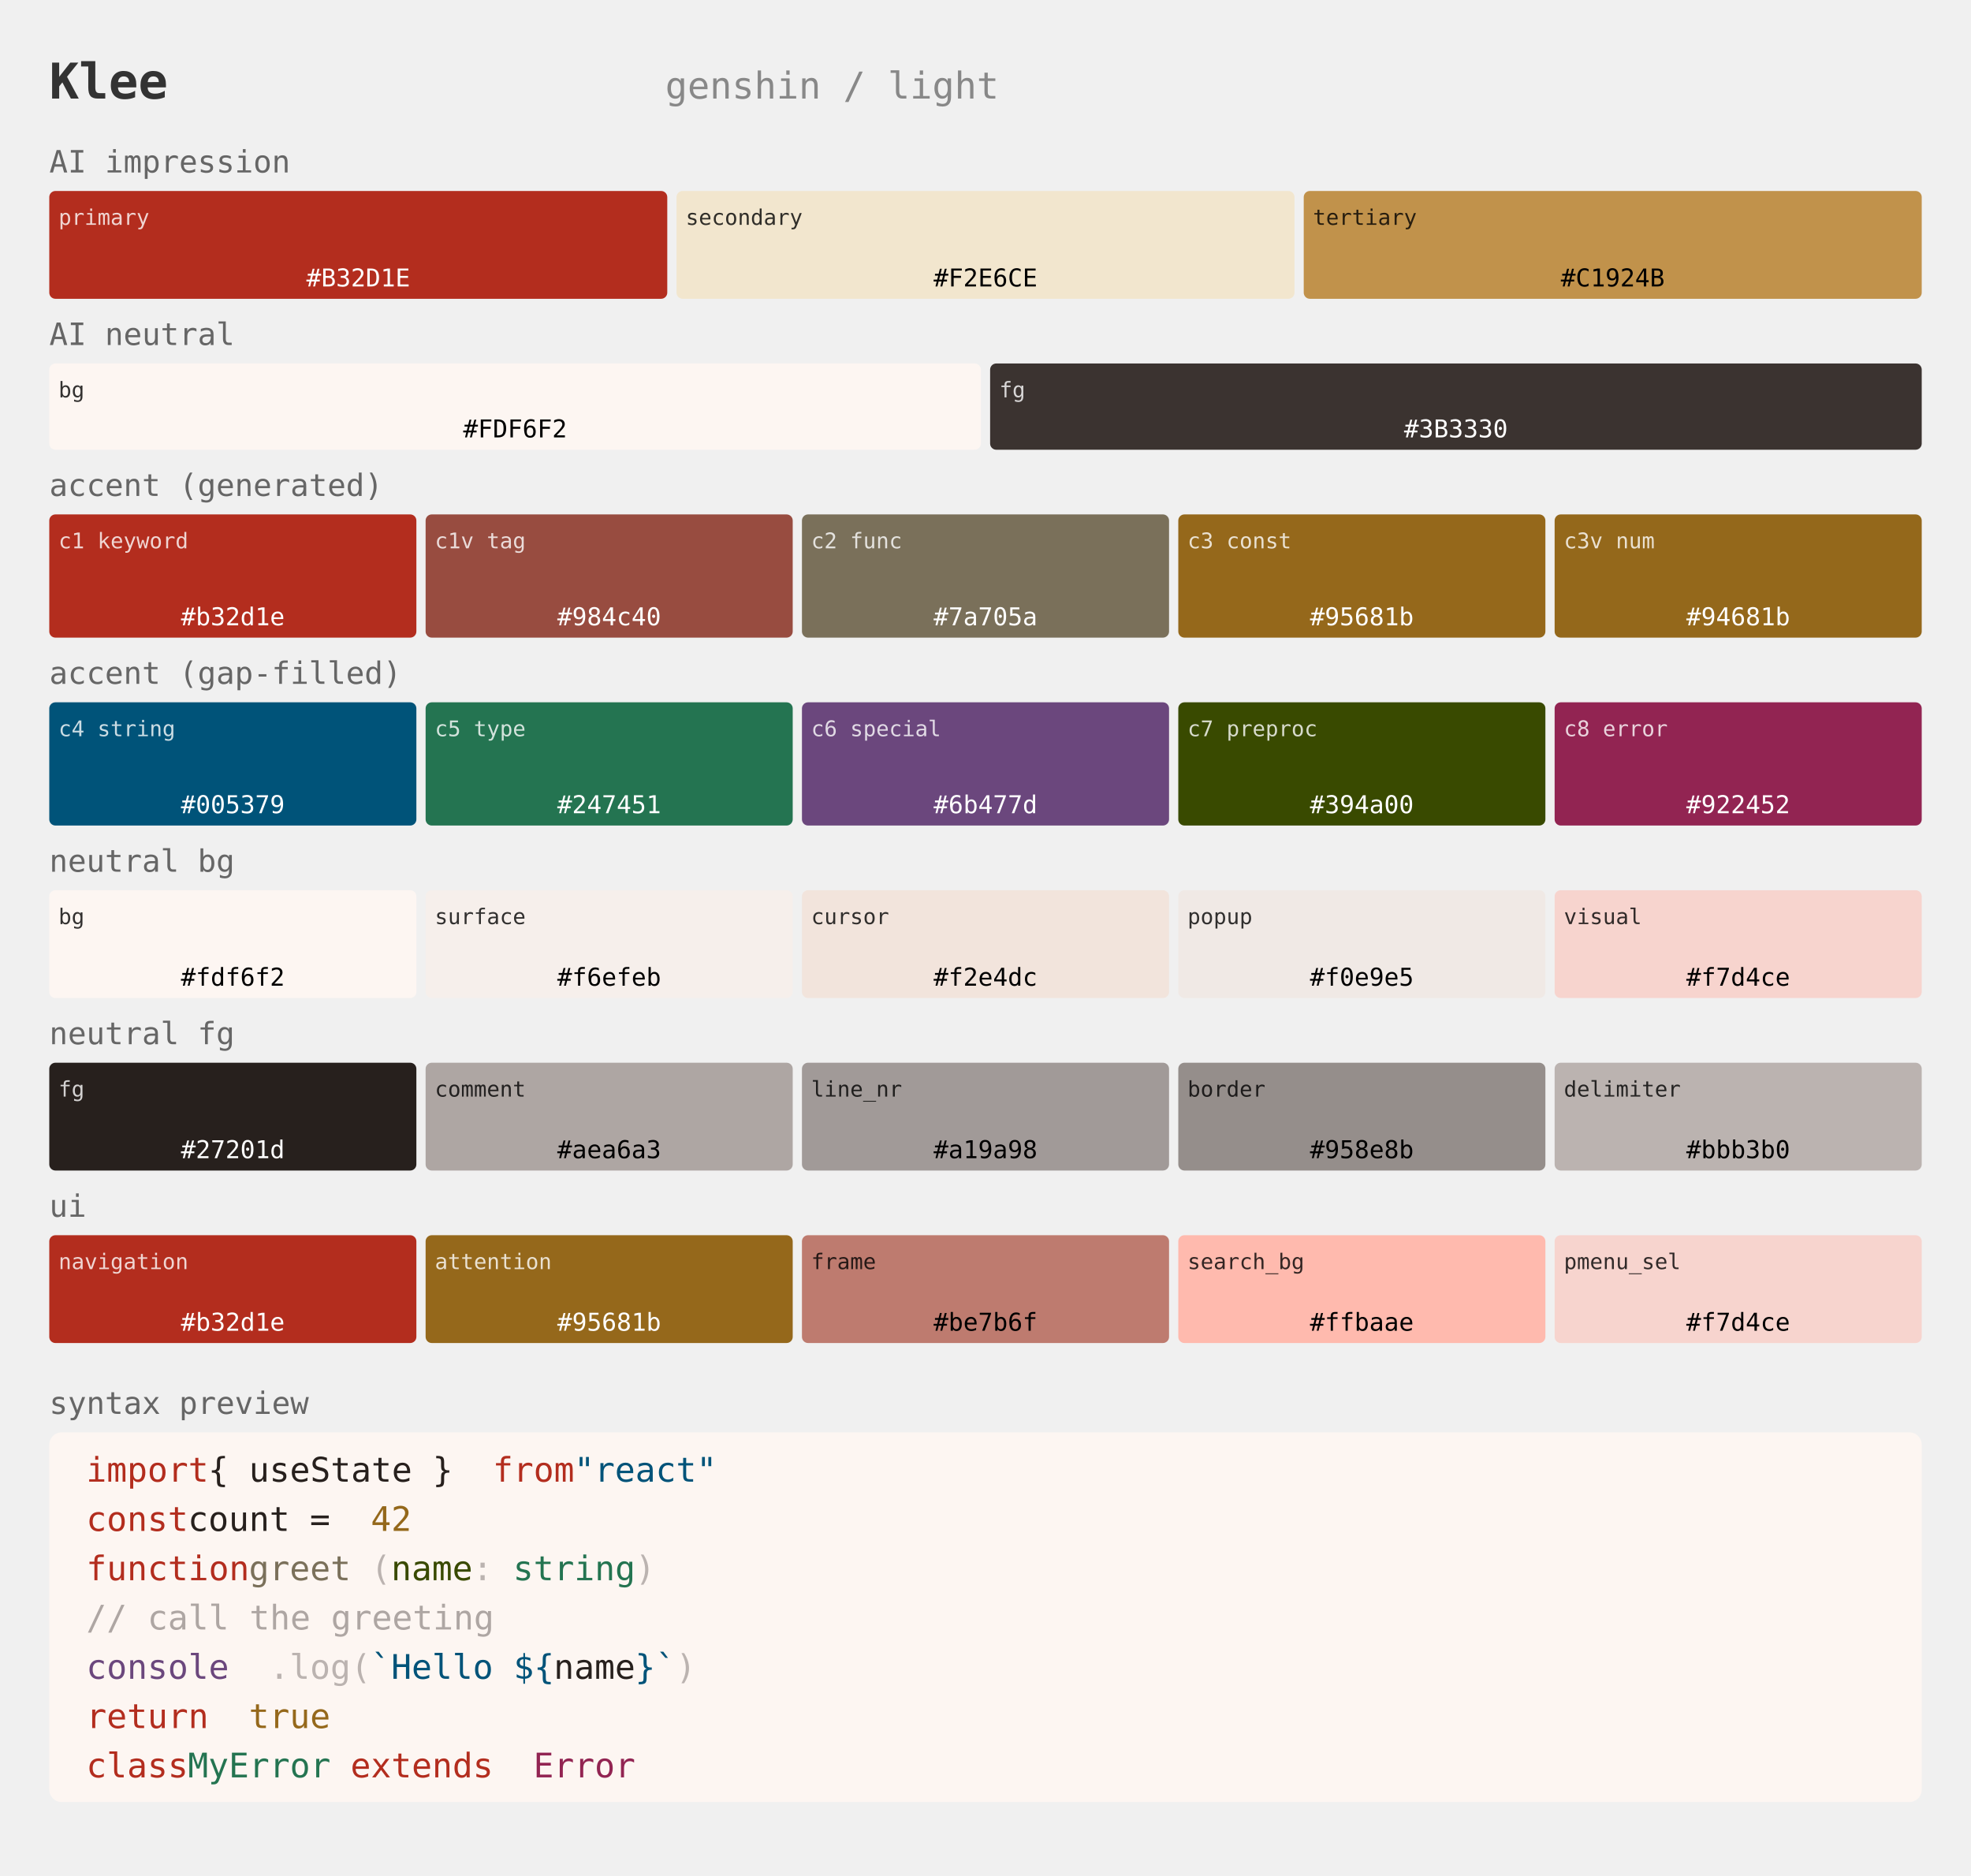
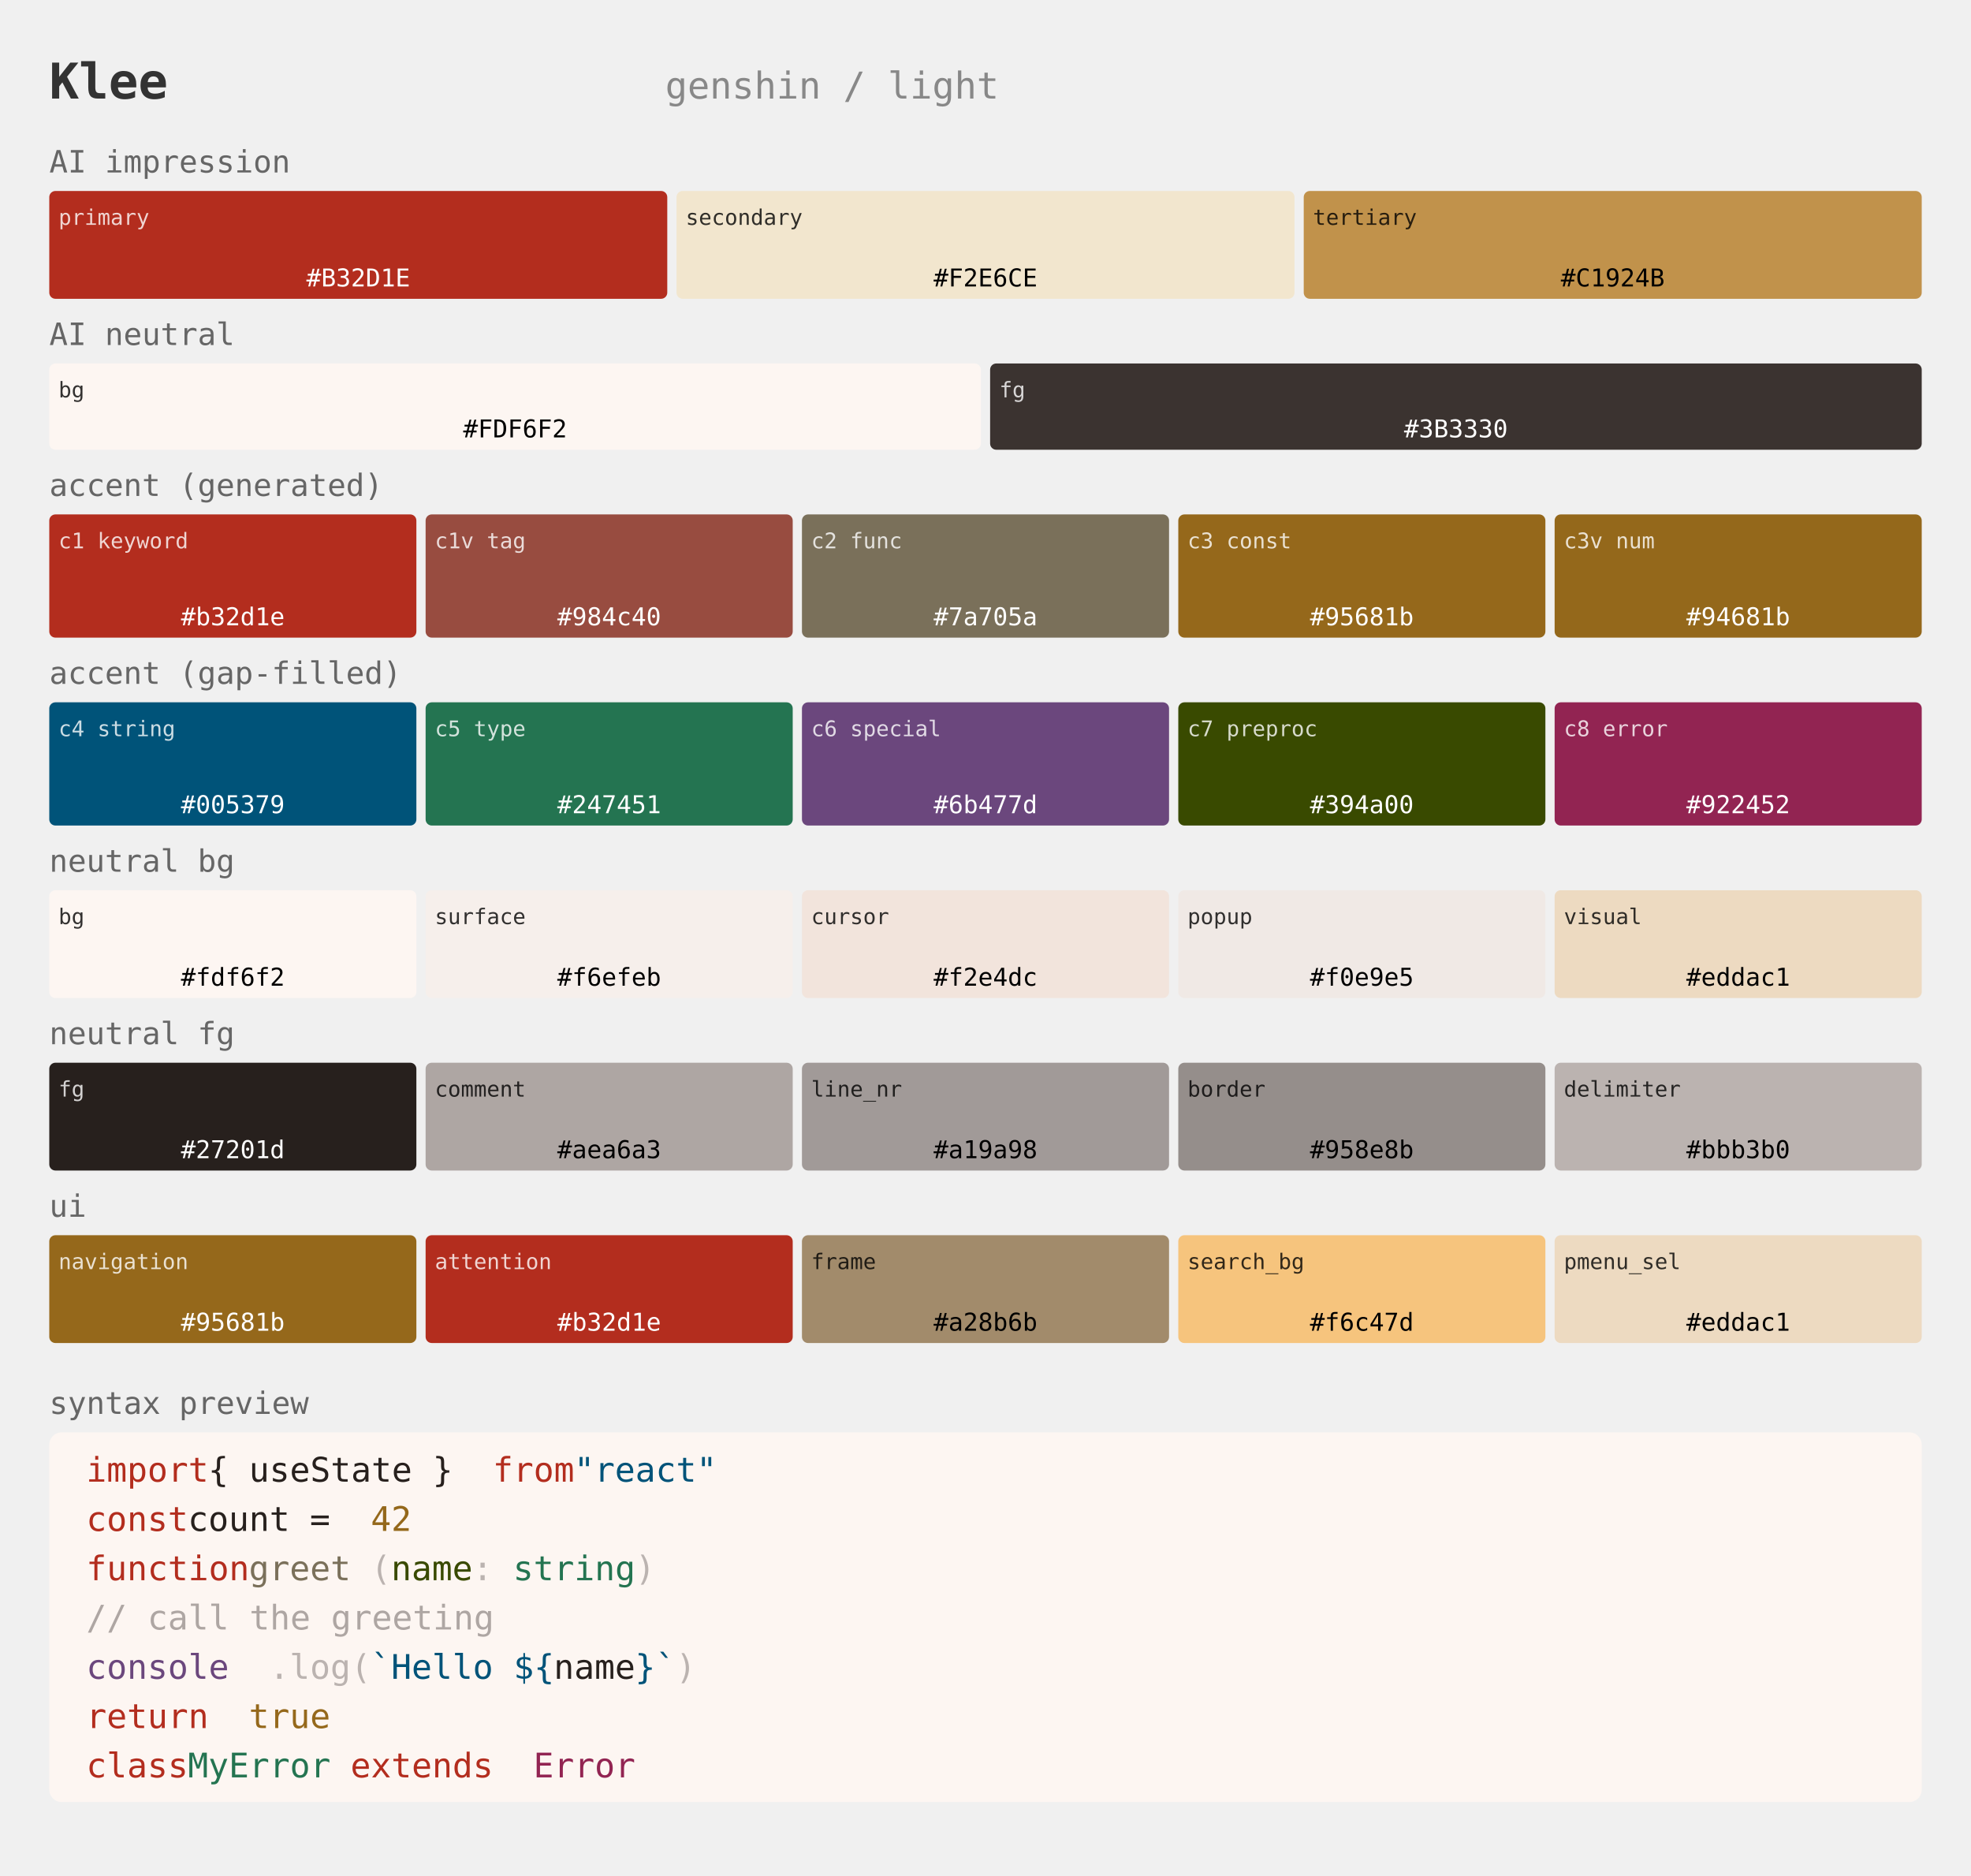
<svg xmlns="http://www.w3.org/2000/svg" width="640" height="609" style="background:#f5f5f5; font-family:ui-monospace,monospace;">
  <text x="16" y="32" fill="#333" font-size="16" font-weight="bold">Klee</text>
  <text x="216" y="32" fill="#888" font-size="12">genshin / light</text>
  <text x="16" y="56" fill="#666" font-size="10">AI impression</text>
  <rect x="16" y="62" width="200.667" height="35" fill="#B32D1E" rx="2" />
  <text x="19" y="73" fill="#ffffff" font-size="7" opacity="0.8">primary</text>
  <text x="116.333" y="93" fill="#ffffff" font-size="8" text-anchor="middle">#B32D1E</text>
  <rect x="219.667" y="62" width="200.667" height="35" fill="#F2E6CE" rx="2" />
  <text x="222.667" y="73" fill="#000000" font-size="7" opacity="0.8">secondary</text>
  <text x="320" y="93" fill="#000000" font-size="8" text-anchor="middle">#F2E6CE</text>
  <rect x="423.333" y="62" width="200.667" height="35" fill="#C1924B" rx="2" />
  <text x="426.333" y="73" fill="#000000" font-size="7" opacity="0.8">tertiary</text>
  <text x="523.667" y="93" fill="#000000" font-size="8" text-anchor="middle">#C1924B</text>
  <text x="16" y="112" fill="#666" font-size="10">AI neutral</text>
  <rect x="16" y="118" width="302.5" height="28" fill="#FDF6F2" rx="2" />
  <text x="19" y="129" fill="#000000" font-size="7" opacity="0.8">bg</text>
  <text x="167.25" y="142" fill="#000000" font-size="8" text-anchor="middle">#FDF6F2</text>
  <rect x="321.5" y="118" width="302.5" height="28" fill="#3B3330" rx="2" />
  <text x="324.5" y="129" fill="#ffffff" font-size="7" opacity="0.8">fg</text>
  <text x="472.75" y="142" fill="#ffffff" font-size="8" text-anchor="middle">#3B3330</text>
  <text x="16" y="161" fill="#666" font-size="10">accent (generated)</text>
  <rect x="16" y="167" width="119.2" height="40" fill="#b32d1e" rx="2" />
  <text x="19" y="178" fill="#ffffff" font-size="7" opacity="0.8">c1 keyword</text>
  <text x="75.6" y="203" fill="#ffffff" font-size="8" text-anchor="middle">#b32d1e</text>
  <rect x="138.2" y="167" width="119.2" height="40" fill="#984c40" rx="2" />
  <text x="141.2" y="178" fill="#ffffff" font-size="7" opacity="0.8">c1v tag</text>
  <text x="197.8" y="203" fill="#ffffff" font-size="8" text-anchor="middle">#984c40</text>
  <rect x="260.4" y="167" width="119.2" height="40" fill="#7a705a" rx="2" />
  <text x="263.4" y="178" fill="#ffffff" font-size="7" opacity="0.8">c2 func</text>
  <text x="320" y="203" fill="#ffffff" font-size="8" text-anchor="middle">#7a705a</text>
  <rect x="382.6" y="167" width="119.2" height="40" fill="#95681b" rx="2" />
  <text x="385.6" y="178" fill="#ffffff" font-size="7" opacity="0.8">c3 const</text>
  <text x="442.2" y="203" fill="#ffffff" font-size="8" text-anchor="middle">#95681b</text>
  <rect x="504.8" y="167" width="119.2" height="40" fill="#94681b" rx="2" />
  <text x="507.8" y="178" fill="#ffffff" font-size="7" opacity="0.8">c3v num</text>
  <text x="564.4" y="203" fill="#ffffff" font-size="8" text-anchor="middle">#94681b</text>
  <text x="16" y="222" fill="#666" font-size="10">accent (gap-filled)</text>
  <rect x="16" y="228" width="119.2" height="40" fill="#005379" rx="2" />
  <text x="19" y="239" fill="#ffffff" font-size="7" opacity="0.8">c4 string</text>
  <text x="75.6" y="264" fill="#ffffff" font-size="8" text-anchor="middle">#005379</text>
  <rect x="138.2" y="228" width="119.2" height="40" fill="#247451" rx="2" />
  <text x="141.2" y="239" fill="#ffffff" font-size="7" opacity="0.8">c5 type</text>
  <text x="197.8" y="264" fill="#ffffff" font-size="8" text-anchor="middle">#247451</text>
  <rect x="260.4" y="228" width="119.2" height="40" fill="#6b477d" rx="2" />
  <text x="263.4" y="239" fill="#ffffff" font-size="7" opacity="0.8">c6 special</text>
  <text x="320" y="264" fill="#ffffff" font-size="8" text-anchor="middle">#6b477d</text>
  <rect x="382.6" y="228" width="119.2" height="40" fill="#394a00" rx="2" />
  <text x="385.6" y="239" fill="#ffffff" font-size="7" opacity="0.8">c7 preproc</text>
  <text x="442.2" y="264" fill="#ffffff" font-size="8" text-anchor="middle">#394a00</text>
  <rect x="504.8" y="228" width="119.2" height="40" fill="#922452" rx="2" />
  <text x="507.8" y="239" fill="#ffffff" font-size="7" opacity="0.8">c8 error</text>
  <text x="564.4" y="264" fill="#ffffff" font-size="8" text-anchor="middle">#922452</text>
  <text x="16" y="283" fill="#666" font-size="10">neutral bg</text>
  <rect x="16" y="289" width="119.2" height="35" fill="#fdf6f2" rx="2" />
  <text x="19" y="300" fill="#000000" font-size="7" opacity="0.8">bg</text>
  <text x="75.6" y="320" fill="#000000" font-size="8" text-anchor="middle">#fdf6f2</text>
  <rect x="138.2" y="289" width="119.2" height="35" fill="#f6efeb" rx="2" />
  <text x="141.2" y="300" fill="#000000" font-size="7" opacity="0.8">surface</text>
  <text x="197.8" y="320" fill="#000000" font-size="8" text-anchor="middle">#f6efeb</text>
  <rect x="260.4" y="289" width="119.2" height="35" fill="#f2e4dc" rx="2" />
  <text x="263.4" y="300" fill="#000000" font-size="7" opacity="0.8">cursor</text>
  <text x="320" y="320" fill="#000000" font-size="8" text-anchor="middle">#f2e4dc</text>
  <rect x="382.6" y="289" width="119.2" height="35" fill="#f0e9e5" rx="2" />
  <text x="385.6" y="300" fill="#000000" font-size="7" opacity="0.8">popup</text>
  <text x="442.2" y="320" fill="#000000" font-size="8" text-anchor="middle">#f0e9e5</text>
-   <rect x="504.8" y="289" width="119.2" height="35" fill="#f7d4ce" rx="2" />
+   <rect x="504.8" y="289" width="119.2" height="35" fill="#eddac1" rx="2" />
  <text x="507.8" y="300" fill="#000000" font-size="7" opacity="0.8">visual</text>
-   <text x="564.4" y="320" fill="#000000" font-size="8" text-anchor="middle">#f7d4ce</text>
+   <text x="564.4" y="320" fill="#000000" font-size="8" text-anchor="middle">#eddac1</text>
  <text x="16" y="339" fill="#666" font-size="10">neutral fg</text>
  <rect x="16" y="345" width="119.2" height="35" fill="#27201d" rx="2" />
  <text x="19" y="356" fill="#ffffff" font-size="7" opacity="0.8">fg</text>
  <text x="75.6" y="376" fill="#ffffff" font-size="8" text-anchor="middle">#27201d</text>
  <rect x="138.2" y="345" width="119.2" height="35" fill="#aea6a3" rx="2" />
  <text x="141.2" y="356" fill="#000000" font-size="7" opacity="0.8">comment</text>
  <text x="197.8" y="376" fill="#000000" font-size="8" text-anchor="middle">#aea6a3</text>
  <rect x="260.4" y="345" width="119.2" height="35" fill="#a19a98" rx="2" />
  <text x="263.4" y="356" fill="#000000" font-size="7" opacity="0.8">line_nr</text>
  <text x="320" y="376" fill="#000000" font-size="8" text-anchor="middle">#a19a98</text>
  <rect x="382.6" y="345" width="119.2" height="35" fill="#958e8b" rx="2" />
  <text x="385.6" y="356" fill="#000000" font-size="7" opacity="0.8">border</text>
  <text x="442.2" y="376" fill="#000000" font-size="8" text-anchor="middle">#958e8b</text>
  <rect x="504.8" y="345" width="119.2" height="35" fill="#bbb3b0" rx="2" />
  <text x="507.8" y="356" fill="#000000" font-size="7" opacity="0.8">delimiter</text>
  <text x="564.4" y="376" fill="#000000" font-size="8" text-anchor="middle">#bbb3b0</text>
  <text x="16" y="395" fill="#666" font-size="10">ui</text>
-   <rect x="16" y="401" width="119.2" height="35" fill="#b32d1e" rx="2" />
+   <rect x="16" y="401" width="119.2" height="35" fill="#95681b" rx="2" />
  <text x="19" y="412" fill="#ffffff" font-size="7" opacity="0.8">navigation</text>
-   <text x="75.6" y="432" fill="#ffffff" font-size="8" text-anchor="middle">#b32d1e</text>
-   <rect x="138.2" y="401" width="119.2" height="35" fill="#95681b" rx="2" />
+   <text x="75.6" y="432" fill="#ffffff" font-size="8" text-anchor="middle">#95681b</text>
+   <rect x="138.2" y="401" width="119.2" height="35" fill="#b32d1e" rx="2" />
  <text x="141.2" y="412" fill="#ffffff" font-size="7" opacity="0.8">attention</text>
-   <text x="197.8" y="432" fill="#ffffff" font-size="8" text-anchor="middle">#95681b</text>
-   <rect x="260.4" y="401" width="119.2" height="35" fill="#be7b6f" rx="2" />
+   <text x="197.8" y="432" fill="#ffffff" font-size="8" text-anchor="middle">#b32d1e</text>
+   <rect x="260.4" y="401" width="119.2" height="35" fill="#a28b6b" rx="2" />
  <text x="263.4" y="412" fill="#000000" font-size="7" opacity="0.8">frame</text>
-   <text x="320" y="432" fill="#000000" font-size="8" text-anchor="middle">#be7b6f</text>
-   <rect x="382.6" y="401" width="119.2" height="35" fill="#ffbaae" rx="2" />
+   <text x="320" y="432" fill="#000000" font-size="8" text-anchor="middle">#a28b6b</text>
+   <rect x="382.6" y="401" width="119.2" height="35" fill="#f6c47d" rx="2" />
  <text x="385.6" y="412" fill="#000000" font-size="7" opacity="0.8">search_bg</text>
-   <text x="442.2" y="432" fill="#000000" font-size="8" text-anchor="middle">#ffbaae</text>
-   <rect x="504.8" y="401" width="119.2" height="35" fill="#f7d4ce" rx="2" />
+   <text x="442.2" y="432" fill="#000000" font-size="8" text-anchor="middle">#f6c47d</text>
+   <rect x="504.8" y="401" width="119.2" height="35" fill="#eddac1" rx="2" />
  <text x="507.8" y="412" fill="#000000" font-size="7" opacity="0.8">pmenu_sel</text>
-   <text x="564.4" y="432" fill="#000000" font-size="8" text-anchor="middle">#f7d4ce</text>
+   <text x="564.4" y="432" fill="#000000" font-size="8" text-anchor="middle">#eddac1</text>
  <text x="16" y="459" fill="#666" font-size="10">syntax preview</text>
  <rect x="16" y="465" width="608" height="120" fill="#fdf6f2" rx="4" />
  <text x="28" y="481" fill="#b32d1e" font-size="11" font-family="monospace">import</text>
  <text x="67.6" y="481" fill="#27201d" font-size="11" font-family="monospace"> { useState } </text>
  <text x="160" y="481" fill="#b32d1e" font-size="11" font-family="monospace">from</text>
  <text x="186.4" y="481" fill="#005379" font-size="11" font-family="monospace"> "react"</text>
  <text x="28" y="497" fill="#b32d1e" font-size="11" font-family="monospace">const</text>
  <text x="61" y="497" fill="#27201d" font-size="11" font-family="monospace"> count</text>
  <text x="100.6" y="497" fill="#27201d" font-size="11" font-family="monospace"> = </text>
  <text x="120.4" y="497" fill="#94681b" font-size="11" font-family="monospace">42</text>
  <text x="28" y="513" fill="#b32d1e" font-size="11" font-family="monospace">function</text>
  <text x="80.8" y="513" fill="#7a705a" font-size="11" font-family="monospace"> greet</text>
  <text x="120.4" y="513" fill="#bbb3b0" font-size="11" font-family="monospace">(</text>
  <text x="127" y="513" fill="#394a00" font-size="11" font-family="monospace">name</text>
  <text x="153.4" y="513" fill="#bbb3b0" font-size="11" font-family="monospace">: </text>
  <text x="166.6" y="513" fill="#247451" font-size="11" font-family="monospace">string</text>
  <text x="206.2" y="513" fill="#bbb3b0" font-size="11" font-family="monospace">)</text>
  <text x="28" y="529" fill="#aea6a3" font-size="11" font-family="monospace">  // call the greeting</text>
  <text x="28" y="545" fill="#6b477d" font-size="11" font-family="monospace">  console</text>
  <text x="87.4" y="545" fill="#bbb3b0" font-size="11" font-family="monospace">.log(</text>
  <text x="120.4" y="545" fill="#005379" font-size="11" font-family="monospace">`Hello ${</text>
  <text x="179.8" y="545" fill="#27201d" font-size="11" font-family="monospace">name</text>
  <text x="206.2" y="545" fill="#005379" font-size="11" font-family="monospace">}`</text>
  <text x="219.4" y="545" fill="#bbb3b0" font-size="11" font-family="monospace">)</text>
  <text x="28" y="561" fill="#b32d1e" font-size="11" font-family="monospace">  return</text>
  <text x="80.8" y="561" fill="#95681b" font-size="11" font-family="monospace"> true</text>
  <text x="28" y="577" fill="#b32d1e" font-size="11" font-family="monospace">class</text>
  <text x="61" y="577" fill="#247451" font-size="11" font-family="monospace"> MyError</text>
  <text x="113.8" y="577" fill="#b32d1e" font-size="11" font-family="monospace"> extends </text>
  <text x="173.2" y="577" fill="#922452" font-size="11" font-family="monospace">Error</text>
</svg>
